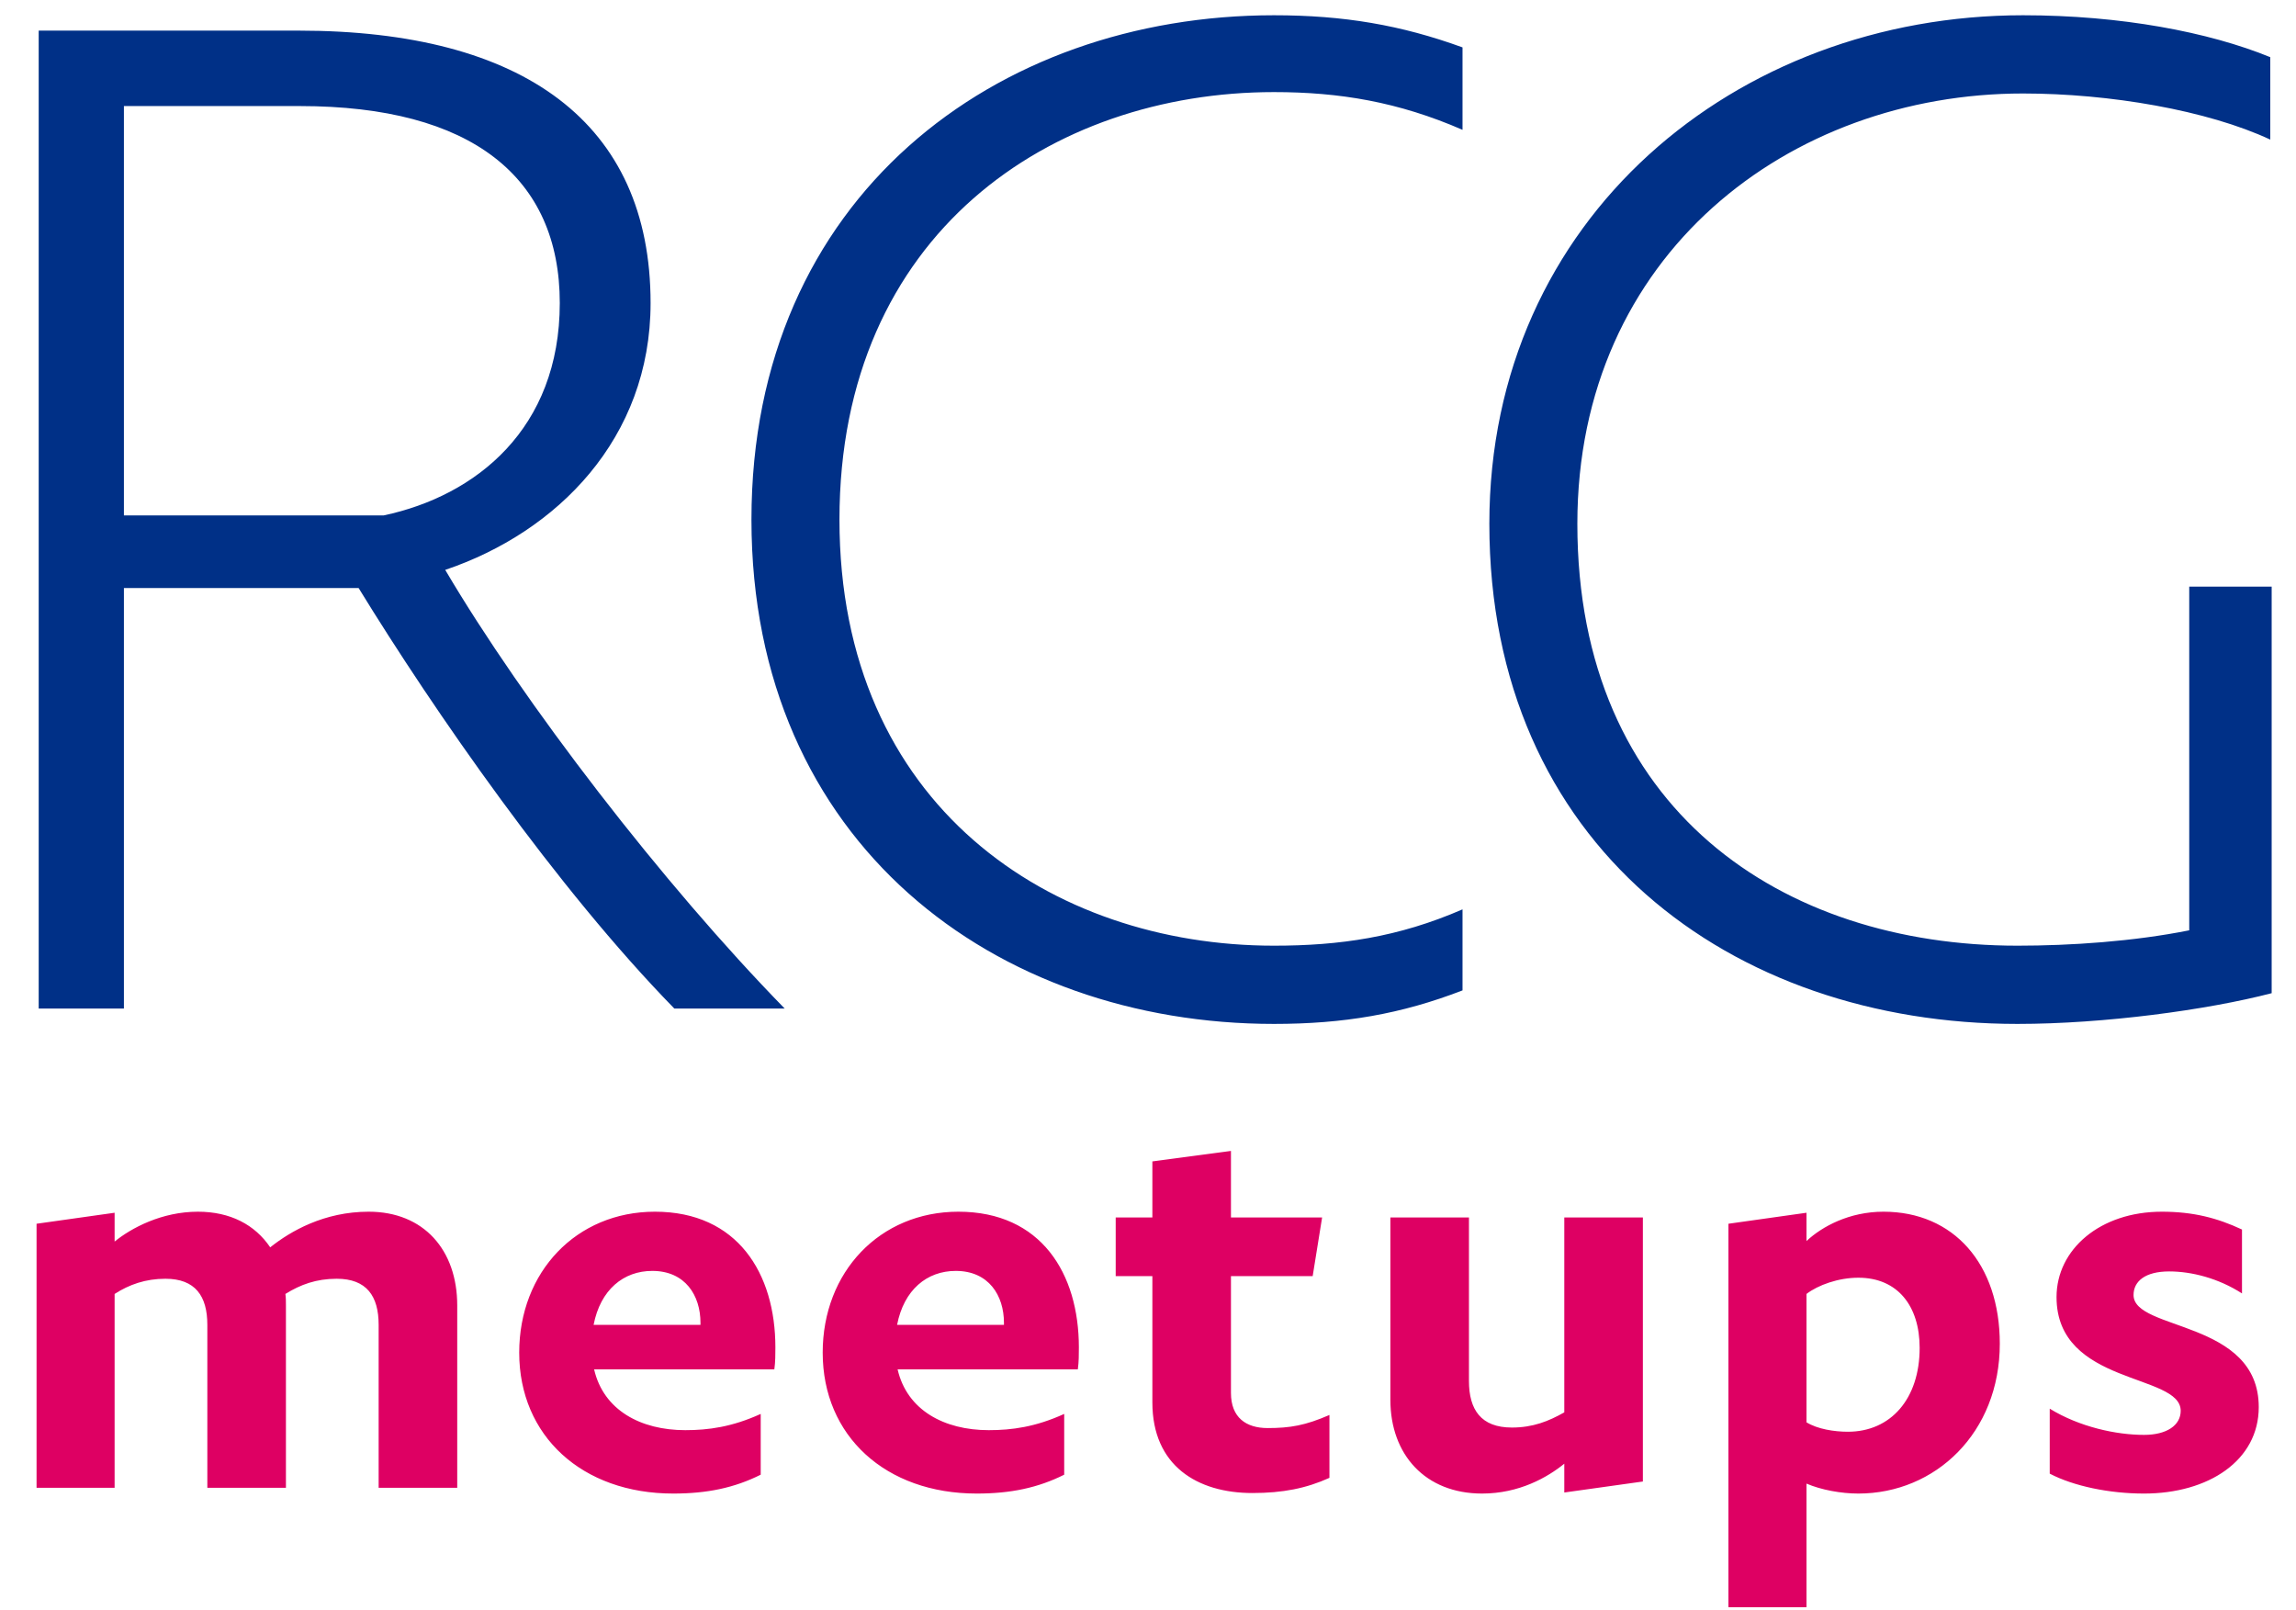
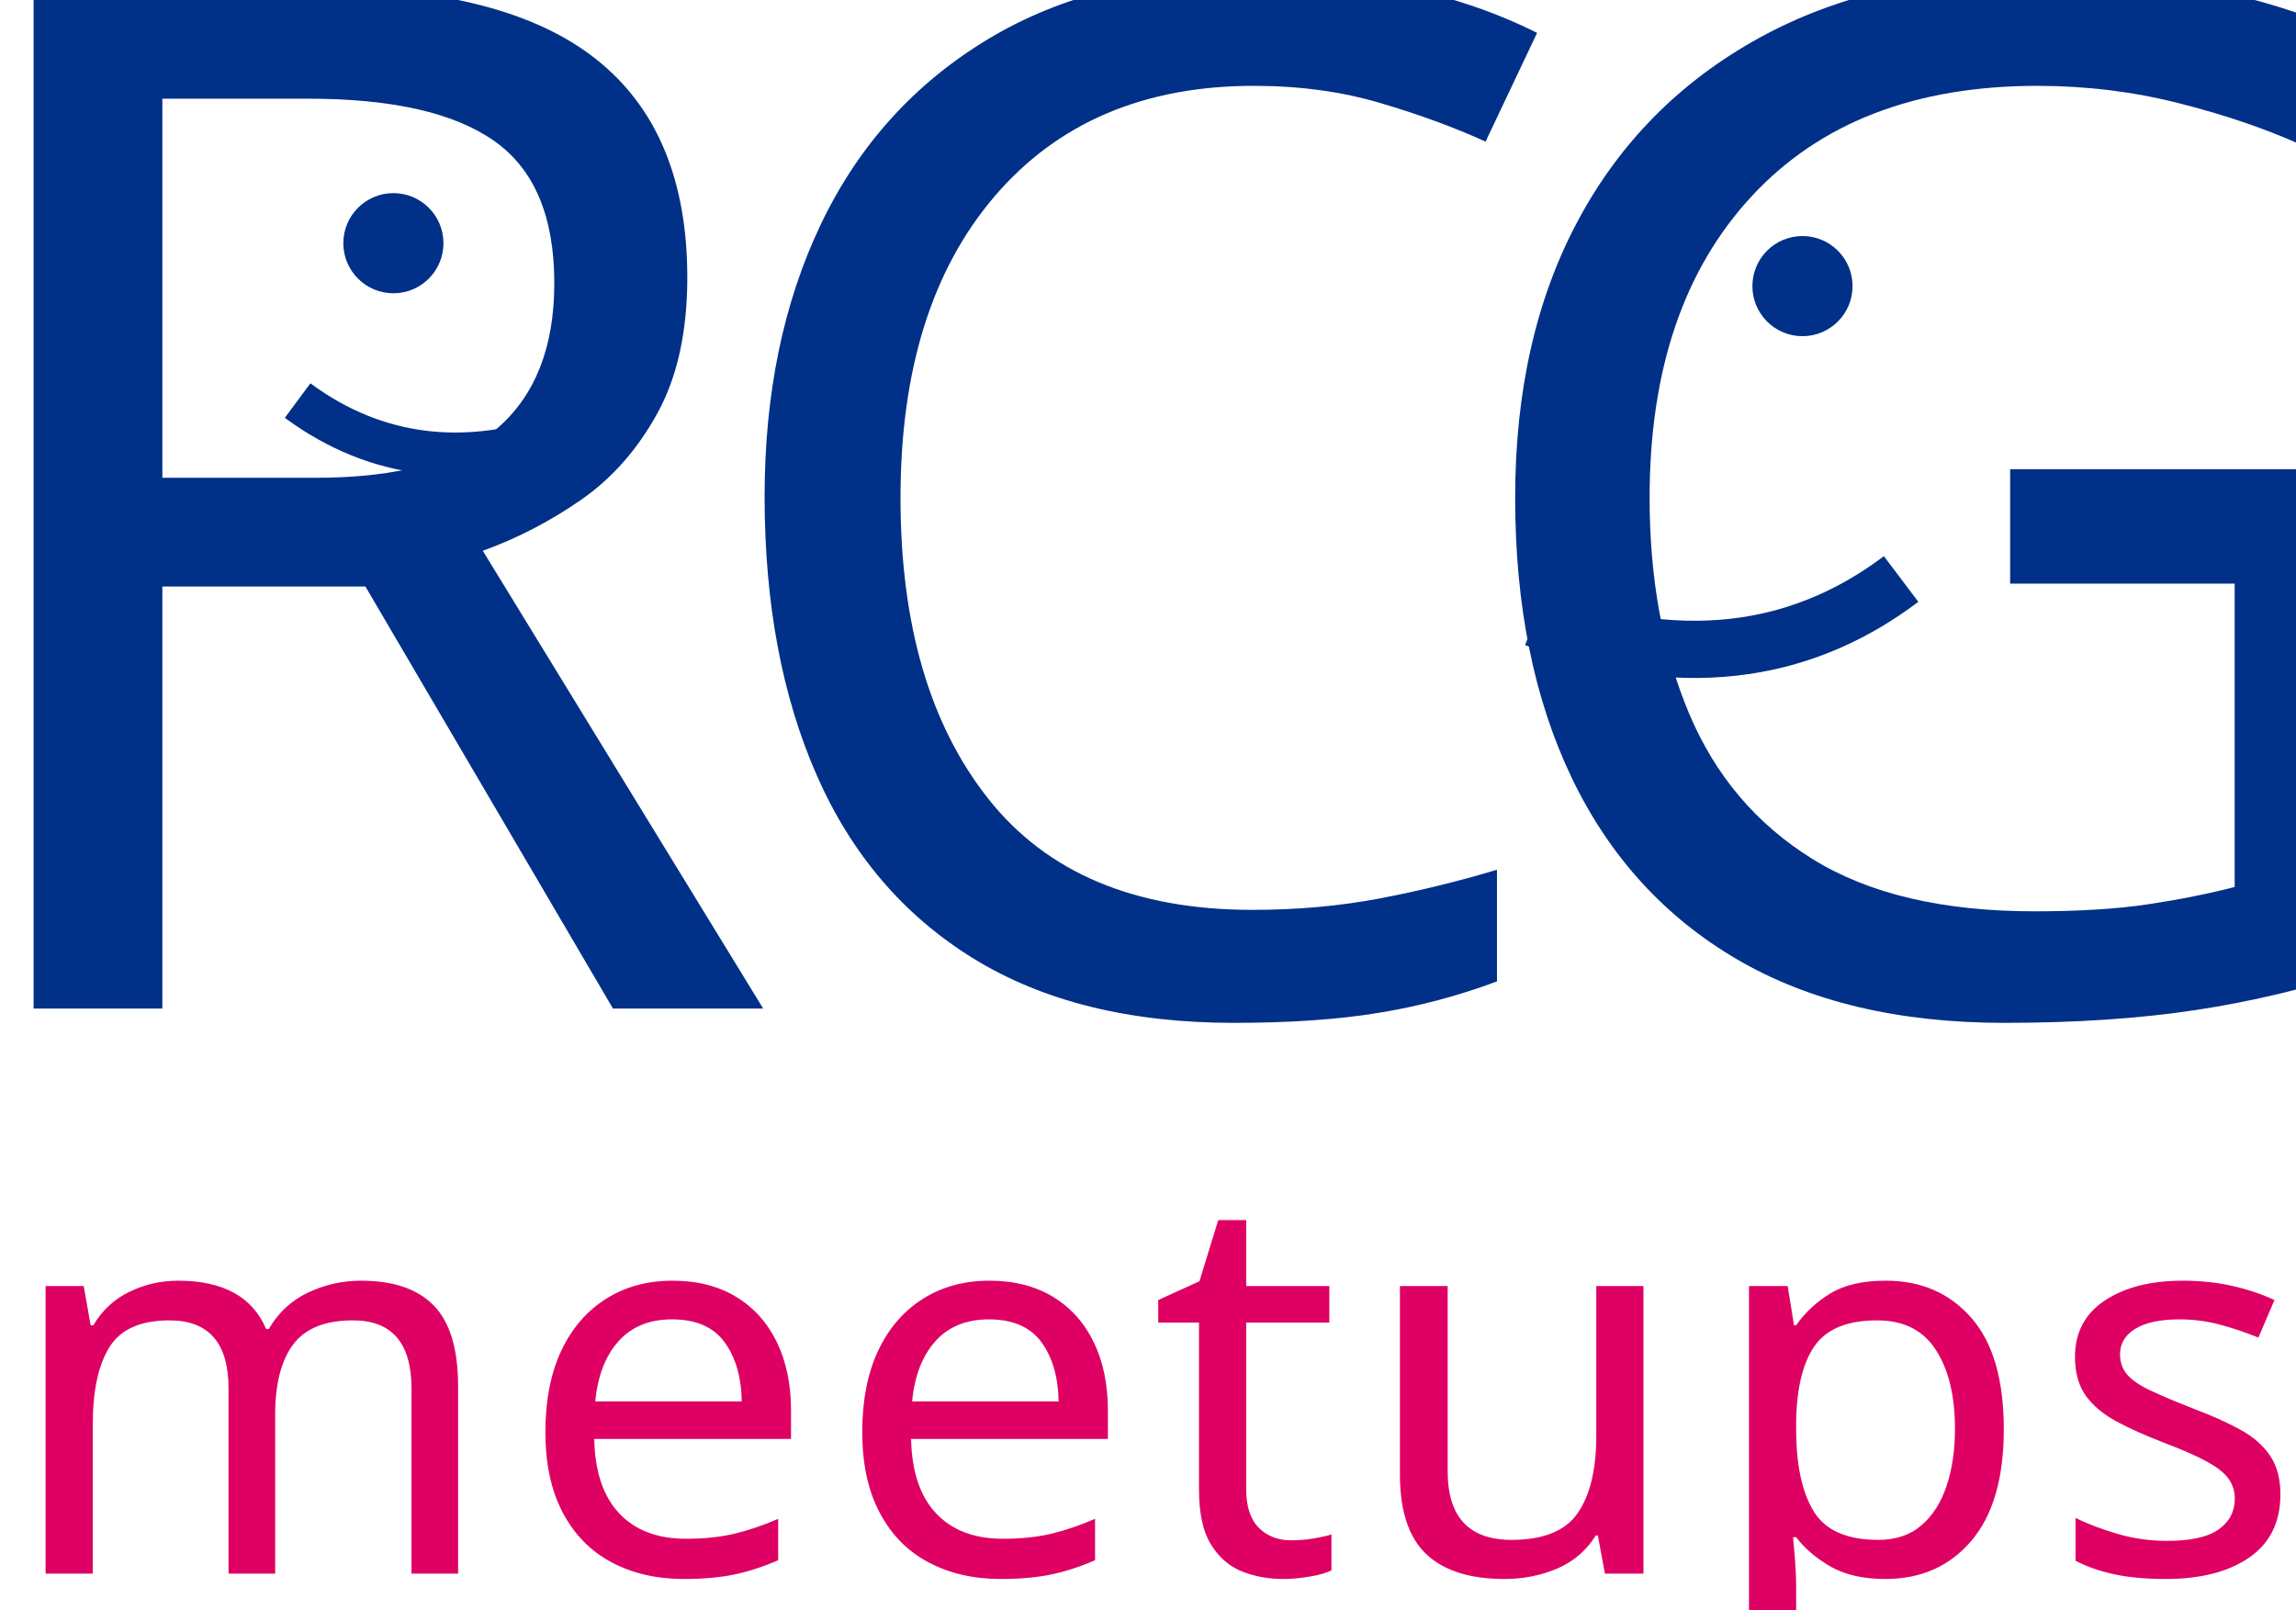
<svg xmlns="http://www.w3.org/2000/svg" width="321px" height="225px" viewBox="0 0 321 225" version="1.1">
  <g id="Artboard" stroke="none" stroke-width="1" fill="none" fill-rule="evenodd">
-     <path d="M17.324,14.828 L17.324,72.055 L53.652,72.055 C66.543,69.32 78.262,59.945 78.262,42.367 C78.262,24.789 65.957,14.828 41.934,14.828 L17.324,14.828 Z M109.707,141 L94.277,141 C77.871,124.203 60.684,99.398 50.137,82.211 L17.324,82.211 L17.324,141 L5.41,141 L5.41,4.281 L41.738,4.281 C73.184,4.281 90.957,17.172 90.957,42.367 C90.957,61.313 77.871,74.399 62.246,79.672 C73.184,98.227 92.715,123.617 109.707,141 Z M117.363,72.641 C117.363,112.68 147.051,132.211 178.105,132.211 C187.285,132.211 195.488,131.039 204.473,127.133 L204.473,138.461 C195.879,141.781 187.871,143.148 178.105,143.148 C139.238,143.148 105.059,117.953 105.059,72.641 C105.059,27.524 139.238,2.133 178.105,2.133 C187.871,2.133 195.879,3.5 204.473,6.625 L204.473,18.149 C195.488,14.242 187.285,12.875 178.105,12.875 C147.051,12.875 117.363,32.602 117.363,72.641 Z M282.832,13.07 C250.215,13.07 220.527,35.531 220.527,73.227 C220.527,113.266 249.238,132.211 282.051,132.211 C289.473,132.211 298.262,131.625 306.074,130.063 L306.074,82.016 L317.598,82.016 L317.598,138.852 C308.613,141.195 294.16,143.148 282.051,143.148 C242.012,143.148 208.223,118.148 208.223,73.227 C208.223,30.453 242.793,2.133 282.832,2.133 C296.504,2.133 308.808,4.477 317.402,7.992 L317.402,19.516 C308.613,15.414 294.941,13.07 282.832,13.07 Z" id="RCG" fill="#003087" />
-     <g id="&quot;G&quot;-face" transform="translate(214, 33)" />
-     <g id="&quot;R&quot;-face" transform="translate(41, 27)" />
-     <path d="M16.024,208 L5.111,208 L5.111,171.086 L16.024,169.548 L16.024,173.576 C18.368,171.672 22.616,169.401 27.67,169.401 C32.211,169.401 35.653,171.232 37.777,174.382 C40.634,172.111 45.321,169.401 51.547,169.401 C59.237,169.401 63.925,174.748 63.925,182.512 L63.925,208 L52.938,208 L52.938,185.222 C52.938,181.193 51.254,178.776 47.079,178.776 C44.223,178.776 42.025,179.582 39.901,180.9 C39.975,181.413 39.975,181.926 39.975,182.512 L39.975,208 L28.988,208 L28.988,185.222 C28.988,181.193 27.304,178.776 23.129,178.776 C20.346,178.776 18.075,179.582 16.024,180.9 L16.024,208 Z M106.354,206.169 C102.692,208 98.884,208.806 94.123,208.806 C81.379,208.806 72.59,200.749 72.59,189.104 C72.59,177.824 80.573,169.401 91.56,169.401 C103.132,169.401 108.405,178.044 108.405,188.371 C108.405,189.323 108.405,190.422 108.259,191.447 L83.063,191.447 C84.382,197.16 89.582,199.943 95.808,199.943 C99.03,199.943 102.326,199.504 106.354,197.673 L106.354,206.169 Z M91.193,177.678 C87.165,177.678 83.942,180.314 82.99,185.222 L97.932,185.222 L97.932,184.929 C97.932,181.12 95.808,177.678 91.193,177.678 Z M148.784,206.169 C145.122,208 141.313,208.806 136.553,208.806 C123.809,208.806 115.02,200.749 115.02,189.104 C115.02,177.824 123.003,169.401 133.989,169.401 C145.561,169.401 150.835,178.044 150.835,188.371 C150.835,189.323 150.835,190.422 150.688,191.447 L125.493,191.447 C126.812,197.16 132.012,199.943 138.237,199.943 C141.46,199.943 144.756,199.504 148.784,197.673 L148.784,206.169 Z M133.623,177.678 C129.595,177.678 126.372,180.314 125.42,185.222 L140.361,185.222 L140.361,184.929 C140.361,181.12 138.237,177.678 133.623,177.678 Z M155.984,170.207 L161.111,170.207 L161.111,162.37 L172.098,160.905 L172.098,170.207 L184.842,170.207 L183.523,178.41 L172.098,178.41 L172.098,194.743 C172.098,198.186 174.222,199.65 177.225,199.65 C180.374,199.65 182.498,199.284 185.867,197.819 L185.867,206.608 C182.645,208.073 179.349,208.732 175.101,208.732 C167.41,208.732 161.111,204.924 161.111,196.062 L161.111,178.41 L155.984,178.41 L155.984,170.207 Z M229.688,170.207 L229.688,207.121 L218.702,208.659 L218.702,204.631 C216.358,206.535 212.403,208.806 207.203,208.806 C199.293,208.806 194.386,203.386 194.386,195.695 L194.386,170.207 L205.372,170.207 L205.372,193.059 C205.372,197.087 207.057,199.577 211.378,199.577 C214.308,199.577 216.505,198.698 218.702,197.453 L218.702,170.207 L229.688,170.207 Z M252.562,180.9 L252.562,198.845 C254.101,199.797 256.444,200.163 258.349,200.163 C264.354,200.163 268.383,195.549 268.383,188.444 C268.383,182.585 265.307,178.63 259.813,178.63 C257.03,178.63 254.174,179.655 252.562,180.9 Z M252.562,224.699 L241.649,224.699 L241.649,171.086 L252.562,169.548 L252.562,173.503 C254.76,171.452 258.568,169.401 263.329,169.401 C273.144,169.401 279.589,176.726 279.589,187.858 C279.589,200.31 270.58,208.806 259.813,208.806 C257.396,208.806 254.613,208.293 252.562,207.414 L252.562,224.699 Z M286.569,206.022 L286.569,196.94 C290.744,199.504 295.871,200.603 299.753,200.603 C302.902,200.603 304.88,199.284 304.88,197.233 C304.88,191.96 287.521,193.718 287.521,181.34 C287.521,174.675 293.601,169.401 302.243,169.401 C306.638,169.401 310.007,170.28 313.449,171.892 L313.449,180.827 C310.153,178.703 306.418,177.751 303.269,177.751 C299.899,177.751 298.288,179.143 298.288,181.047 C298.288,186.101 315.793,184.489 315.793,196.721 C315.793,204.191 308.762,208.806 299.753,208.806 C294.919,208.806 289.938,207.78 286.569,206.022 Z" id="meetups" fill="#DE0063" />
+     <text id="RCG" font-family="PayPalSansBig-Light, PayPal Sans Big" font-size="200" font-weight="300" letter-spacing="-15" fill="#003087">
+       <tspan x="-14.707" y="141">RC</tspan>
+       <tspan x="199.629" y="141">G</tspan>
+     </text>
+     <g id="&quot;G&quot;-face" transform="translate(214, 33)">
+       <circle id="Oval" fill="#003087" cx="38" cy="7" r="7" />
+       <path d="M0.613,53.448 C22.836,61.655 39.375,57.313 51.79,47.946" id="Shape" stroke="#003087" stroke-width="8" />
+     </g>
+     <g id="&quot;R&quot;-face" transform="translate(41, 27)">
+       <circle id="Oval" fill="#003087" cx="14" cy="7" r="7" />
+       <path d="M0.174,31.114 C12.432,38.05 24.623,37.102 35.174,32.34" id="Shape" stroke="#003087" stroke-width="6" transform="translate(17.67423, 33.61408) rotate(7) translate(-17.67423, -33.61408) " />
+     </g>
+     <text id="meetups" font-family="PayPalSansBig-Medium, PayPal Sans Big" font-size="75" font-weight="500" line-spacing="70" letter-spacing="2" fill="#DE0063">
+       <tspan x="0" y="220">meetups</tspan>
+     </text>
  </g>
</svg>
